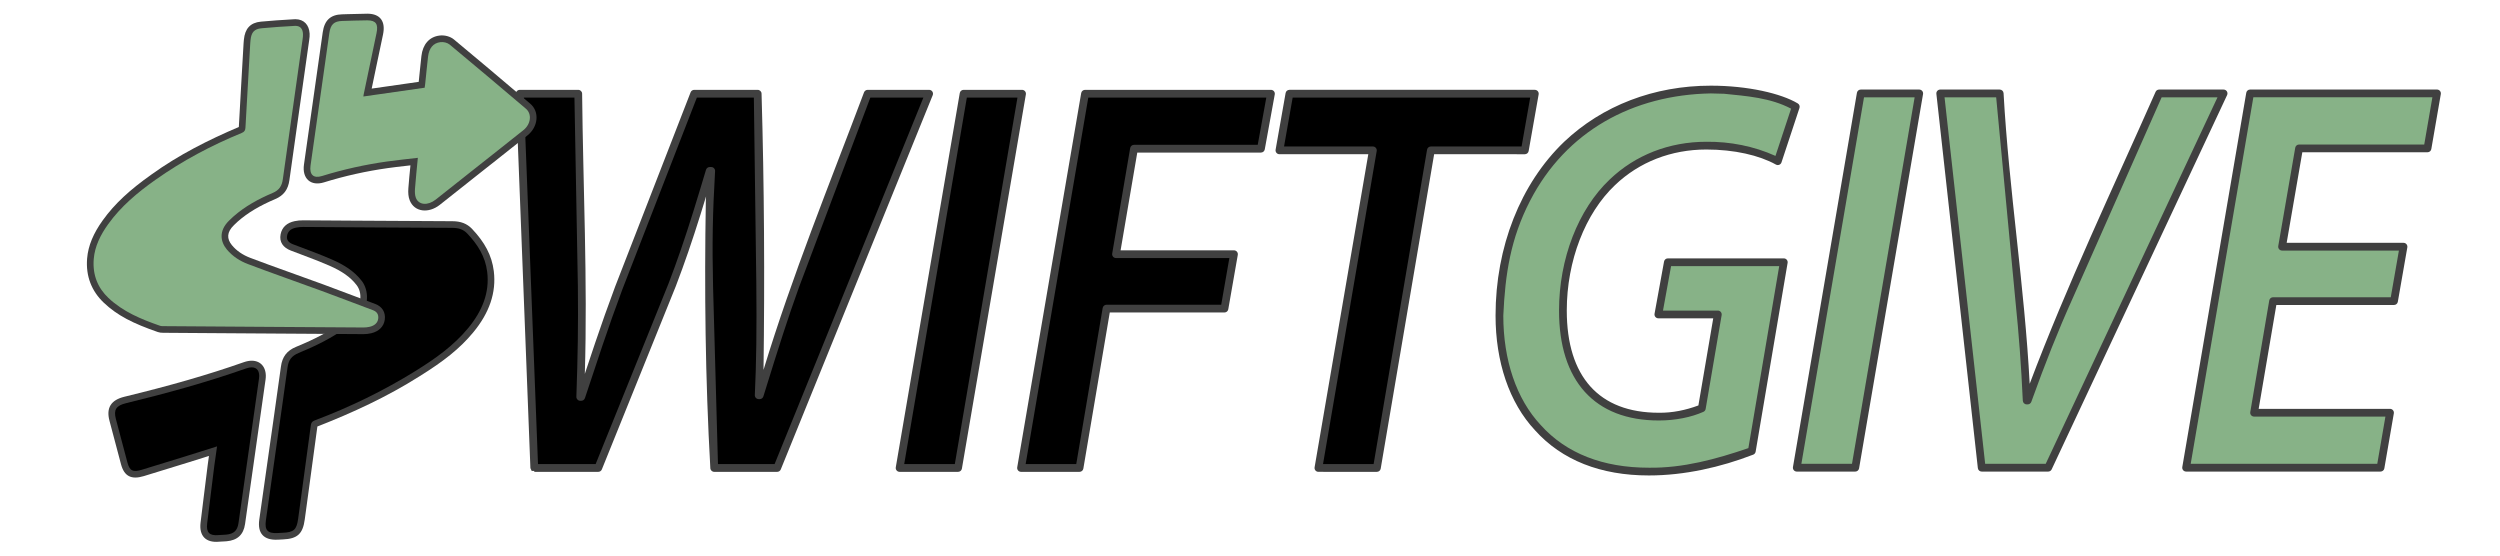
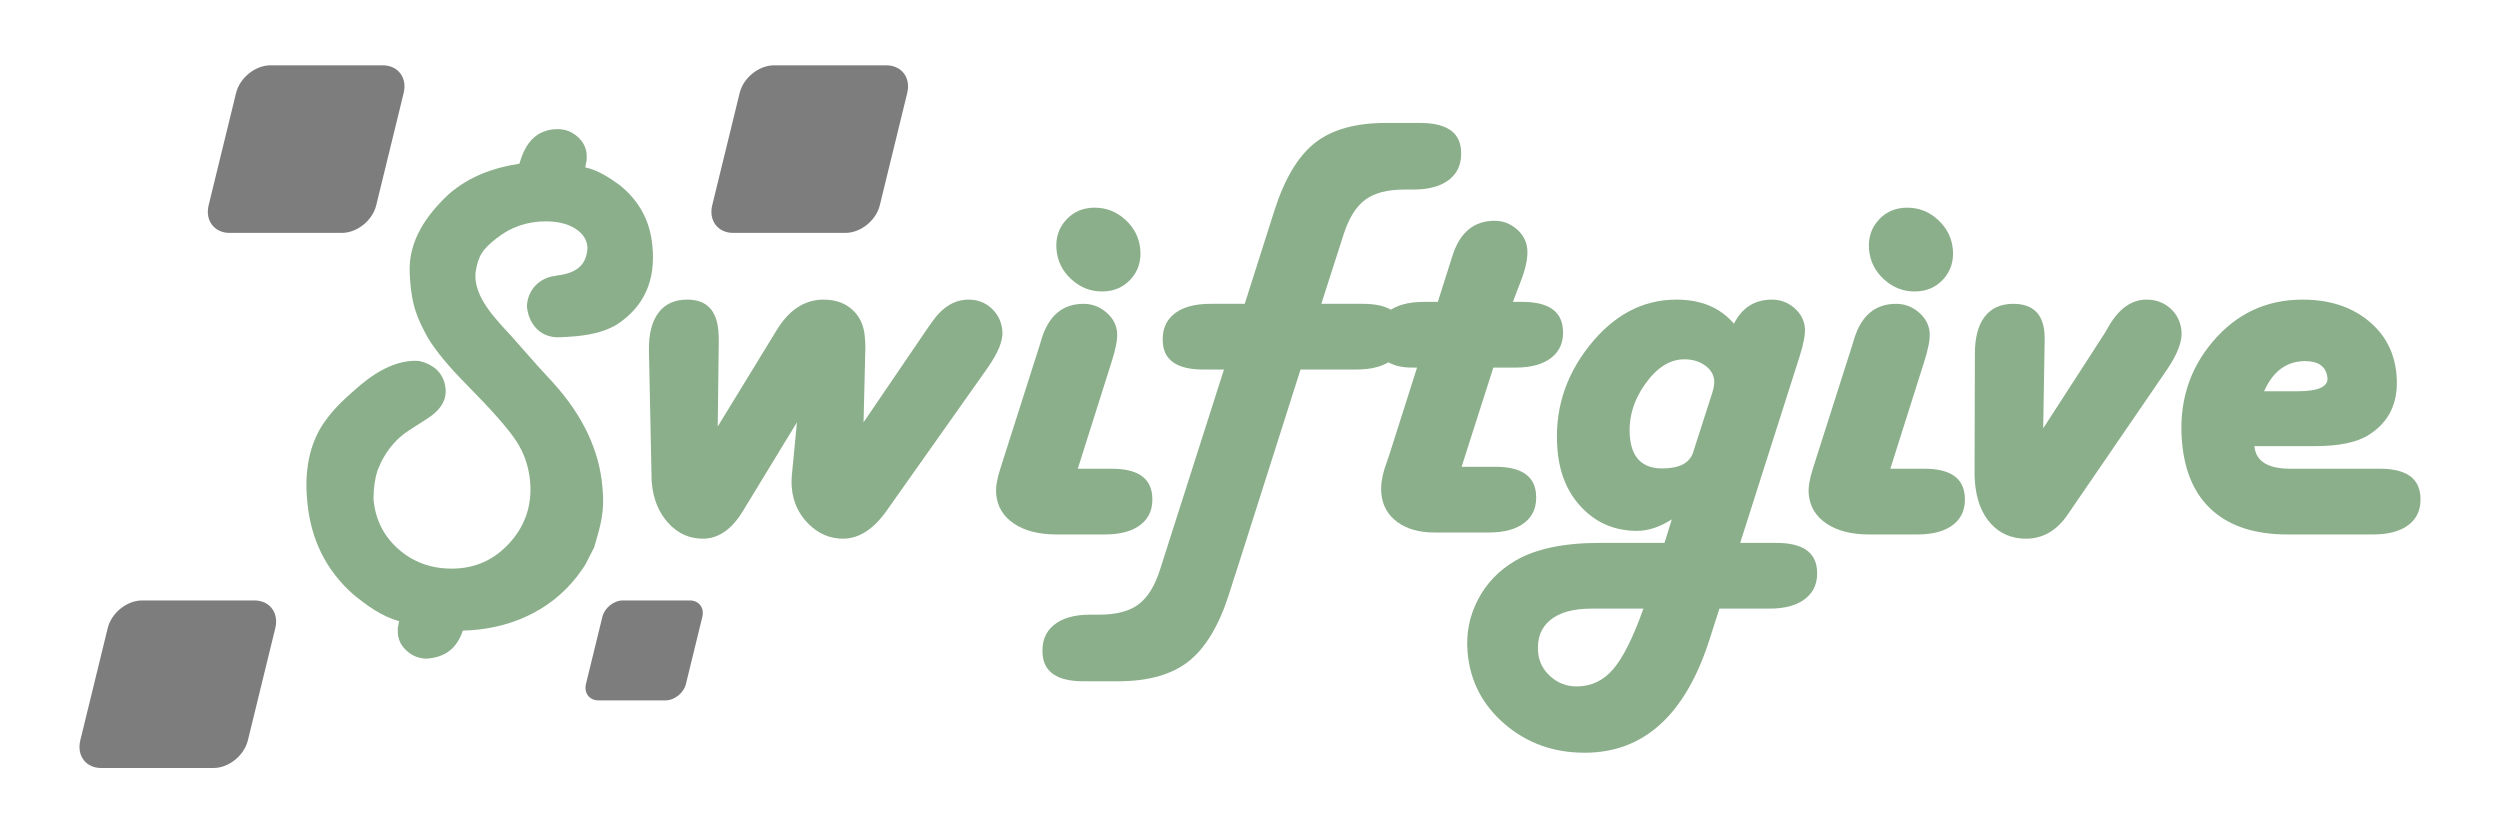
- <svg xmlns="http://www.w3.org/2000/svg" version="1.1" x="0" y="0" width="180" height="40" viewBox="0, 0, 180, 40">
+ <svg xmlns="http://www.w3.org/2000/svg" version="1.1" x="0" y="0" width="150" height="50" viewBox="0, 0, 150, 50">
  <g id="Layer_1">
-     <g>
-       <g>
-         <path d="M38.468,33.694 L37.424,6.748 L41.634,6.748 L41.886,20.62 C41.922,23.979 41.85,26.458 41.778,28.577 L41.85,28.577 C42.605,26.338 43.326,24.019 44.549,20.74 L49.983,6.748 L54.553,6.748 L54.733,20.341 C54.769,23.699 54.733,26.218 54.626,28.457 L54.698,28.457 C55.489,25.898 56.281,23.339 57.253,20.62 L62.471,6.748 L66.898,6.748 L55.958,33.694 L51.423,33.694 L51.063,20.701 C50.991,17.582 51.028,15.384 51.207,12.305 L51.1,12.305 C50.272,15.063 49.516,17.582 48.401,20.5 L43.075,33.694 L38.468,33.694 z" fill="#000000" />
-         <path d="M41.634,6.469 C41.786,6.469 41.91,6.59 41.913,6.743 C41.981,13.465 42.312,20.195 42.107,26.919 C42.352,26.182 42.597,25.445 42.844,24.708 C43.316,23.313 43.77,22.03 44.289,20.639 L49.723,6.647 C49.765,6.539 49.868,6.469 49.983,6.469 L54.553,6.469 C54.706,6.469 54.83,6.591 54.832,6.744 C55.026,13.376 55.062,20.002 54.973,26.632 C57.032,19.849 59.716,13.279 62.21,6.649 C62.251,6.541 62.355,6.469 62.471,6.469 L66.898,6.469 C67.096,6.469 67.231,6.669 67.156,6.853 L56.216,33.799 C56.173,33.904 56.071,33.973 55.958,33.973 L51.423,33.973 C51.272,33.973 51.148,33.853 51.144,33.702 C50.781,27.276 50.71,20.88 50.82,14.459 L50.836,14.143 C50.607,14.897 50.737,14.47 50.442,15.424 C49.848,17.324 49.299,18.931 48.659,20.605 L43.333,33.798 C43.291,33.904 43.188,33.973 43.075,33.973 L38.468,33.973 L38.468,33.905 L38.282,33.908 L38.189,33.705 L37.145,6.758 C37.139,6.6 37.265,6.469 37.424,6.469 z M37.714,7.027 L38.736,33.415 L42.886,33.415 L48.14,20.401 C48.774,18.744 49.319,17.147 49.91,15.257 C50.068,14.749 50.231,14.218 50.42,13.595 C50.533,13.22 50.62,12.932 50.832,12.225 C50.868,12.107 50.976,12.026 51.1,12.026 L51.207,12.026 C51.368,12.026 51.495,12.161 51.486,12.321 C51.307,15.378 51.27,17.569 51.342,20.693 L51.694,33.415 L55.77,33.415 L66.483,7.027 L62.664,7.027 L57.516,20.714 C56.708,22.975 56.151,24.705 54.964,28.539 C54.928,28.656 54.82,28.736 54.698,28.736 L54.626,28.736 C54.466,28.736 54.339,28.602 54.347,28.443 C54.456,26.185 54.49,23.661 54.454,20.345 L54.278,7.027 L50.174,7.027 L44.81,20.838 C44.295,22.219 43.843,23.497 43.373,24.887 C43.109,25.667 42.309,28.086 42.262,28.225 C42.211,28.378 42.162,28.524 42.114,28.666 C42.076,28.779 41.97,28.856 41.85,28.856 L41.778,28.856 C41.62,28.856 41.494,28.725 41.499,28.567 C41.601,25.578 41.637,23.455 41.607,20.625 L41.36,7.027 z" fill="#404040" />
-       </g>
-       <g>
-         <path d="M73.588,6.748 L68.982,33.694 L64.771,33.694 L69.378,6.748 z" fill="#000000" />
-         <path d="M73.588,6.469 C73.761,6.469 73.892,6.624 73.863,6.795 L69.257,33.741 C69.234,33.875 69.118,33.973 68.982,33.973 L64.771,33.973 C64.599,33.973 64.467,33.818 64.496,33.647 L69.103,6.701 C69.126,6.567 69.242,6.469 69.378,6.469 z M69.613,7.027 L65.102,33.415 L68.746,33.415 L73.257,7.027 z" fill="#404040" />
-       </g>
-       <g>
-         <path d="M78.121,6.748 L91.509,6.748 L90.789,10.706 L81.648,10.706 L80.353,18.302 L88.846,18.302 L88.162,22.22 L79.669,22.22 L77.726,33.694 L73.515,33.694 z" fill="#000000" />
-         <path d="M91.509,6.469 C91.683,6.469 91.814,6.626 91.783,6.797 L91.063,10.756 C91.039,10.889 90.924,10.985 90.789,10.985 L81.884,10.985 L80.683,18.023 L88.846,18.023 C89.019,18.023 89.15,18.179 89.121,18.35 L88.436,22.268 C88.413,22.402 88.297,22.499 88.162,22.499 L79.904,22.499 L78.001,33.74 C77.978,33.874 77.862,33.973 77.726,33.973 L73.515,33.973 C73.342,33.973 73.211,33.817 73.24,33.647 L77.846,6.701 C77.869,6.567 77.985,6.469 78.121,6.469 z M78.357,7.027 L73.846,33.415 L77.49,33.415 L79.393,22.173 C79.416,22.039 79.533,21.941 79.669,21.941 L87.927,21.941 L88.514,18.58 L80.353,18.58 C80.18,18.581 80.049,18.425 80.078,18.255 L81.373,10.659 C81.396,10.525 81.512,10.427 81.648,10.427 L90.556,10.427 L91.174,7.027 z" fill="#404040" />
-       </g>
-       <g>
-         <path d="M98.848,10.826 L92.119,10.826 L92.838,6.747 L110.508,6.747 L109.788,10.826 L103.023,10.826 L99.136,33.694 L94.926,33.694 z" fill="#000000" />
-         <path d="M110.508,6.468 C110.681,6.468 110.813,6.625 110.783,6.795 L110.063,10.874 C110.039,11.007 109.924,11.105 109.788,11.105 L103.258,11.104 L99.411,33.74 C99.388,33.874 99.272,33.973 99.136,33.973 L94.926,33.972 C94.753,33.973 94.621,33.817 94.651,33.646 L98.517,11.104 L92.118,11.104 C91.945,11.105 91.814,10.948 91.844,10.777 L92.564,6.698 C92.587,6.565 92.703,6.468 92.838,6.468 z M93.072,7.026 L92.451,10.547 L98.848,10.547 C99.021,10.547 99.152,10.702 99.123,10.873 L95.257,33.415 L98.9,33.415 L102.748,10.779 C102.77,10.645 102.887,10.547 103.023,10.547 L109.554,10.547 L110.175,7.026 z" fill="#404040" />
-       </g>
-       <g>
-         <path d="M112.817,10.405 C109.686,13.404 107.959,17.922 107.959,22.719 L107.959,22.719 C107.959,25.798 108.823,28.756 110.73,30.795 L110.73,30.795 C112.637,32.915 115.371,33.954 118.718,33.954 L118.718,33.954 C121.704,33.954 124.475,33.115 126.131,32.475 L126.131,32.475 L128.433,18.882 L120.085,18.882 L119.402,22.64 L123.684,22.64 L122.532,29.397 C121.813,29.717 120.734,29.997 119.438,29.997 L119.438,29.997 C114.904,29.997 112.529,27.198 112.529,22.36 L112.529,22.36 C112.529,18.682 113.896,15.203 116.091,13.124 L116.091,13.124 C117.891,11.405 120.265,10.486 122.857,10.486 L122.857,10.486 C125.051,10.486 126.85,10.965 128.002,11.605 L128.002,11.605 L129.297,7.686 C128.434,7.166 126.239,6.447 123.18,6.447 L123.18,6.447 C119.114,6.447 115.479,7.886 112.817,10.405" fill="#87B287" />
-         <path d="M123.18,6.168 C125.857,6.168 128.254,6.733 129.441,7.447 C129.553,7.514 129.603,7.65 129.562,7.773 L128.267,11.692 C128.212,11.859 128.019,11.934 127.866,11.849 C126.659,11.178 124.865,10.765 122.857,10.765 C120.329,10.765 118.026,11.661 116.283,13.327 C114.132,15.364 112.808,18.779 112.808,22.36 C112.808,27.115 115.123,29.718 119.438,29.718 C120.414,29.731 121.374,29.531 122.284,29.192 L123.353,22.919 L119.402,22.919 C119.228,22.919 119.096,22.761 119.127,22.59 L119.811,18.832 C119.835,18.699 119.95,18.603 120.085,18.603 L128.433,18.603 C128.606,18.603 128.737,18.758 128.708,18.928 L126.406,32.521 C126.389,32.618 126.323,32.7 126.231,32.735 C123.891,33.64 121.285,34.233 118.718,34.233 C115.256,34.233 112.464,33.14 110.526,30.986 C108.651,28.982 107.68,26.032 107.68,22.719 C107.68,17.797 109.468,13.226 112.624,10.204 L112.625,10.203 L112.625,10.203 C115.373,7.602 119.092,6.168 123.18,6.168 z M123.18,6.726 C117.578,6.825 112.755,9.436 110.163,14.46 C108.761,17.179 108.373,19.726 108.238,22.719 C108.238,25.9 109.164,28.713 110.937,30.609 C112.766,32.641 115.406,33.675 118.718,33.675 C121.183,33.71 123.572,33.055 125.883,32.265 L128.103,19.161 L120.318,19.161 L119.736,22.361 L123.684,22.361 C123.857,22.361 123.988,22.517 123.959,22.687 L122.807,29.444 C122.792,29.536 122.731,29.614 122.646,29.652 C121.78,30.037 120.649,30.275 119.438,30.275 C114.8,30.275 112.25,27.41 112.25,22.36 C112.25,18.633 113.631,15.07 115.899,12.923 C117.746,11.157 120.188,10.207 122.857,10.207 C124.571,10.189 126.271,10.522 127.834,11.225 L128.958,7.824 C127.473,7.04 125.769,6.917 124.133,6.751 z" fill="#404040" />
-       </g>
-       <g>
-         <path d="M133.974,6.727 L129.368,33.675 L133.579,33.675 L138.184,6.727 z" fill="#87B287" />
-         <path d="M138.184,6.448 C138.357,6.448 138.489,6.603 138.459,6.774 L133.854,33.722 C133.831,33.856 133.715,33.954 133.579,33.954 L129.368,33.954 C129.195,33.954 129.064,33.798 129.093,33.628 L133.699,6.68 C133.722,6.546 133.838,6.448 133.974,6.448 z M134.209,7.006 L129.699,33.396 L133.343,33.396 L137.854,7.006 z" fill="#404040" />
-       </g>
-       <g>
-         <path d="M155.457,6.727 L148.98,21.361 C147.72,24.159 146.785,26.638 145.993,28.837 L145.993,28.837 L145.921,28.837 C145.813,26.518 145.669,24.359 145.381,21.56 L145.381,21.56 L143.978,6.727 L139.696,6.727 L142.683,33.675 L147.469,33.675 L160.099,6.727 z" fill="#87B287" />
-         <path d="M143.978,6.448 C144.122,6.448 144.242,6.557 144.256,6.701 C144.646,13.699 145.771,20.635 146.137,27.635 C148.827,20.499 152.122,13.572 155.202,6.614 C155.246,6.513 155.346,6.448 155.457,6.448 L160.099,6.448 C160.303,6.448 160.438,6.66 160.352,6.845 L147.721,33.793 C147.675,33.891 147.577,33.954 147.469,33.954 L142.683,33.954 C142.54,33.954 142.421,33.847 142.405,33.706 L139.419,6.757 C139.4,6.592 139.53,6.448 139.696,6.448 z M140.007,7.006 L142.932,33.396 L147.291,33.396 L159.66,7.006 L155.638,7.006 L149.234,21.475 C148.143,23.901 147.262,26.136 146.255,28.931 C146.216,29.042 146.111,29.116 145.993,29.116 L145.921,29.115 C145.772,29.116 145.649,28.998 145.642,28.849 C145.524,26.297 145.37,24.177 145.104,21.586 L143.724,7.006 z" fill="#404040" />
-       </g>
-       <g>
-         <path d="M162.006,6.726 L157.4,33.674 L171.398,33.674 L172.081,29.716 L162.294,29.716 L163.661,21.68 L172.369,21.68 L173.053,17.762 L164.309,17.762 L165.532,10.684 L174.78,10.684 L175.464,6.726 z" fill="#87B287" />
-         <path d="M175.464,6.447 C175.637,6.447 175.768,6.603 175.739,6.774 L175.055,10.732 C175.032,10.866 174.916,10.963 174.78,10.963 L165.767,10.963 L164.64,17.483 L173.053,17.483 C173.226,17.483 173.357,17.639 173.328,17.81 L172.644,21.728 C172.621,21.861 172.505,21.959 172.369,21.959 L163.897,21.959 L162.624,29.437 L172.081,29.437 C172.254,29.437 172.386,29.593 172.356,29.763 L171.673,33.722 C171.65,33.856 171.534,33.953 171.398,33.953 L157.4,33.953 C157.227,33.953 157.096,33.798 157.125,33.627 L161.731,6.679 C161.754,6.545 161.87,6.447 162.006,6.447 z M162.241,7.005 L157.731,33.395 L171.163,33.395 L171.75,29.995 L162.294,29.995 C162.121,29.995 161.99,29.839 162.019,29.669 L163.386,21.633 C163.409,21.499 163.525,21.401 163.661,21.401 L172.135,21.401 L172.721,18.041 L164.309,18.041 C164.136,18.041 164.004,17.885 164.034,17.714 L165.257,10.637 C165.28,10.503 165.396,10.405 165.532,10.405 L174.545,10.405 L175.132,7.005 z" fill="#404040" />
-       </g>
-       <g>
-         <g>
-           <path d="M18.13,25.971 L18.129,25.971 C18.85,25.975 19.23,26.553 19.121,27.323 C18.643,30.715 18.152,34.175 17.645,37.724 C17.535,38.498 17.095,38.904 16.309,38.972 C16.229,38.979 16.167,38.982 16.03,38.988 C15.988,38.99 15.969,38.991 15.947,38.992 C15.878,38.996 15.826,38.999 15.779,39.003 C14.818,39.095 14.322,38.583 14.441,37.622 C14.473,37.357 14.499,37.153 14.559,36.667 C14.585,36.453 14.585,36.453 14.611,36.239 C14.758,35.048 14.853,34.287 14.952,33.499 C14.953,33.491 14.953,33.491 14.954,33.484 C15.011,33.054 14.981,33.273 15.044,32.827 C14.991,32.843 15.027,32.832 14.938,32.86 C14.829,32.895 14.749,32.92 14.671,32.945 C14.245,33.08 13.935,33.177 13.63,33.272 C13.623,33.274 13.623,33.274 13.616,33.276 C13.526,33.304 13.526,33.304 13.435,33.332 C11.904,33.807 11.213,34.02 10.355,34.28 C9.455,34.553 8.942,34.293 8.711,33.42 C8.407,32.273 8.138,31.261 7.882,30.295 C7.634,29.361 7.991,28.801 8.959,28.565 C12.235,27.769 14.973,26.987 17.565,26.074 C17.764,26.006 17.952,25.97 18.129,25.971 L18.129,25.971 z" fill="#404040" />
-           <path d="M18.127,26.449 C18.009,26.448 17.874,26.474 17.723,26.526 C14.868,27.531 11.978,28.323 9.073,29.03 C8.358,29.204 8.168,29.504 8.345,30.171 C8.621,31.213 8.898,32.255 9.174,33.297 C9.333,33.896 9.565,34.019 10.217,33.821 C11.304,33.492 12.389,33.155 13.475,32.818 C14.165,32.604 14.855,32.384 15.628,32.14 C15.556,32.647 15.485,33.102 15.427,33.558 C15.254,34.932 15.086,36.306 14.916,37.68 C14.835,38.339 15.08,38.589 15.734,38.526 C15.913,38.51 16.09,38.51 16.269,38.495 C16.831,38.446 17.093,38.21 17.172,37.657 C17.667,34.19 18.159,30.723 18.648,27.256 C18.72,26.742 18.52,26.452 18.127,26.449 z" fill="#000000" />
-         </g>
-         <g>
-           <path d="M21.818,15.863 C22.483,15.867 23.175,15.871 24.015,15.877 C24.383,15.879 24.677,15.881 25.34,15.886 C28.957,15.91 30.566,15.92 32.576,15.927 C33.169,15.929 33.625,16.096 33.997,16.49 C34.894,17.439 35.413,18.384 35.553,19.517 C35.746,21.074 35.227,22.535 34.074,23.931 C33.111,25.096 31.953,26.006 30.196,27.099 C27.883,28.563 25.396,29.714 22.851,30.708 C22.664,32.101 22.474,33.494 22.285,34.887 C22.28,34.924 22.28,34.924 22.275,34.961 C22.114,36.139 22.035,36.721 21.942,37.405 C21.803,38.437 21.412,38.795 20.37,38.838 C20.339,38.84 20.306,38.841 20.269,38.843 C20.233,38.845 20.206,38.846 20.14,38.85 C20.07,38.853 20.037,38.855 19.997,38.857 C18.995,38.909 18.529,38.403 18.669,37.41 C18.776,36.651 18.876,35.947 19.047,34.743 C19.294,33.004 19.347,32.63 19.458,31.849 C19.517,31.438 19.564,31.102 19.669,30.372 C19.955,28.369 20.079,27.492 20.228,26.386 C20.322,25.694 20.654,25.245 21.317,24.973 C22.717,24.398 23.785,23.836 24.727,23.134 C24.873,23.026 24.99,22.926 25.248,22.697 C25.253,22.693 25.253,22.693 25.257,22.69 C25.33,22.625 25.367,22.592 25.411,22.553 C26.047,21.998 26.096,21.085 25.683,20.537 C25.241,19.952 24.614,19.521 23.701,19.122 C23.135,18.874 22.668,18.691 21.612,18.295 C21.61,18.294 21.61,18.294 21.608,18.293 C21.276,18.168 21.128,18.112 20.943,18.042 C20.381,17.828 20.094,17.421 20.204,16.866 C20.303,16.359 20.662,16.037 21.217,15.922 C21.415,15.881 21.619,15.861 21.818,15.863 z" fill="#404040" />
-           <path d="M21.815,16.341 C21.651,16.34 21.48,16.357 21.314,16.391 C20.934,16.47 20.733,16.656 20.673,16.958 C20.612,17.266 20.759,17.46 21.113,17.595 C22.044,17.95 22.985,18.286 23.893,18.683 C24.732,19.05 25.509,19.513 26.065,20.249 C26.533,20.869 26.661,22.098 25.726,22.914 C25.491,23.119 25.262,23.333 25.013,23.518 C23.923,24.329 22.724,24.912 21.499,25.416 C20.976,25.631 20.771,25.949 20.703,26.451 C20.456,28.272 20.191,30.094 19.932,31.916 C19.669,33.769 19.405,35.622 19.143,37.477 C19.045,38.172 19.271,38.415 19.973,38.379 C20.099,38.373 20.224,38.365 20.35,38.36 C21.161,38.326 21.36,38.142 21.468,37.341 C21.771,35.103 22.079,32.865 22.379,30.627 C22.404,30.436 22.465,30.342 22.67,30.265 C25.189,29.315 27.621,28.137 29.943,26.693 C31.321,25.836 32.651,24.902 33.705,23.626 C34.723,22.395 35.262,21.059 35.078,19.576 C34.94,18.455 34.379,17.591 33.649,16.819 C33.36,16.513 33.017,16.408 32.574,16.406 C28.987,16.393 25.401,16.363 21.815,16.341 z" fill="#000000" />
-         </g>
-         <g>
-           <path d="M26.466,0.986 C27.389,0.993 27.775,1.553 27.577,2.487 C27.435,3.159 27.289,3.851 27.101,4.751 C27.047,5.008 27.007,5.2 26.906,5.685 C26.857,5.916 26.809,6.147 26.761,6.379 C27.555,6.265 27.186,6.318 27.868,6.22 C27.964,6.206 27.964,6.206 28.059,6.193 C28.423,6.14 28.8,6.086 29.278,6.018 C29.568,5.976 29.858,5.935 30.148,5.893 C30.168,5.702 30.187,5.511 30.206,5.32 C30.22,5.189 30.225,5.132 30.233,5.059 C30.276,4.63 30.308,4.329 30.343,4.026 C30.44,3.201 30.9,2.65 31.652,2.559 C32.009,2.515 32.416,2.62 32.683,2.841 C34.299,4.182 35.911,5.541 38.177,7.465 C38.869,8.052 38.742,9.138 37.987,9.741 C37.273,10.313 36.673,10.788 35.423,11.775 C35.335,11.844 35.335,11.844 35.248,11.912 C34.792,12.272 34.518,12.489 34.227,12.719 C33.977,12.917 33.774,13.078 33.33,13.431 C33.32,13.438 33.32,13.438 33.31,13.446 C32.495,14.093 32.121,14.389 31.661,14.752 C30.871,15.373 29.843,15.286 29.5,14.426 C29.401,14.176 29.378,13.892 29.402,13.559 C29.441,13.007 29.498,12.457 29.552,11.906 C29.467,11.916 29.531,11.909 29.357,11.928 C28.683,12.004 28.33,12.046 27.932,12.102 C26.358,12.324 24.826,12.665 23.33,13.129 C22.37,13.428 21.744,12.853 21.885,11.851 C22.335,8.667 22.786,5.492 23.237,2.324 C23.36,1.462 23.795,1.053 24.634,1.031 C24.704,1.029 24.777,1.026 24.865,1.024 C24.941,1.021 24.941,1.021 25.018,1.019 C25.487,1.003 25.956,0.992 26.425,0.987 L26.438,0.986 z" fill="#404040" />
-           <path d="M26.462,1.465 C26.452,1.465 26.442,1.465 26.432,1.465 C25.838,1.469 25.243,1.492 24.648,1.509 C24.048,1.525 23.801,1.755 23.711,2.391 C23.258,5.567 22.808,8.742 22.359,11.918 C22.266,12.579 22.571,12.865 23.187,12.672 C24.738,12.191 26.298,11.85 27.865,11.628 C28.598,11.526 29.331,11.452 30.085,11.363 C30.012,12.141 29.933,12.869 29.879,13.594 C29.863,13.817 29.869,14.06 29.945,14.25 C30.152,14.769 30.802,14.818 31.365,14.375 C32.221,13.701 33.075,13.021 33.93,12.344 C35.183,11.352 36.44,10.367 37.688,9.368 C38.225,8.939 38.31,8.206 37.868,7.83 C36.044,6.282 34.218,4.737 32.377,3.21 C32.214,3.074 31.937,3.006 31.711,3.034 C31.187,3.097 30.89,3.473 30.819,4.082 C30.743,4.737 30.682,5.393 30.613,6.048 C30.602,6.147 30.585,6.246 30.575,6.316 C29.084,6.529 27.639,6.736 26.162,6.948 C26.171,6.888 26.174,6.847 26.182,6.808 C26.49,5.335 26.797,3.861 27.109,2.388 C27.246,1.74 27.07,1.469 26.462,1.465 z" fill="#87B287" />
-         </g>
-         <g>
-           <path d="M21.276,1.383 C21.888,1.387 22.26,1.796 22.293,2.422 C22.301,2.566 22.29,2.695 22.262,2.886 C22.145,3.715 22.053,4.363 21.838,5.878 C21.683,6.968 21.611,7.476 21.524,8.093 C21.252,10.007 21.04,11.515 20.837,12.973 C20.745,13.638 20.431,14.074 19.819,14.333 C18.711,14.803 17.85,15.307 17.112,15.956 C17.054,16.008 17.003,16.056 16.899,16.158 C16.892,16.164 16.892,16.164 16.885,16.171 C16.865,16.19 16.865,16.19 16.845,16.21 C16.322,16.715 16.318,17.193 16.699,17.654 C17.031,18.056 17.477,18.359 18.021,18.566 C18.913,18.904 19.634,19.167 21.254,19.748 C21.265,19.752 21.265,19.752 21.276,19.756 C22.272,20.113 22.731,20.279 23.291,20.484 C23.935,20.721 24.454,20.916 25.597,21.349 C25.64,21.365 25.64,21.365 25.682,21.381 C26.314,21.621 26.647,21.747 27.025,21.888 C27.513,22.071 27.776,22.482 27.704,23.015 C27.637,23.518 27.268,23.866 26.729,23.994 C26.544,24.037 26.355,24.059 26.173,24.058 C24.43,24.048 23.036,24.039 19.897,24.017 C19.45,24.014 19.252,24.013 19.003,24.011 C18.98,24.011 18.98,24.011 18.957,24.011 C17.162,23.998 16.325,23.993 15.308,23.986 C14.051,23.977 12.933,23.969 11.863,23.962 C11.85,23.962 11.838,23.962 11.811,23.962 C11.787,23.962 11.775,23.962 11.76,23.962 C11.602,23.961 11.489,23.95 11.361,23.906 C9.568,23.284 8.445,22.715 7.476,21.798 C6.59,20.958 6.171,19.882 6.272,18.616 C6.347,17.681 6.731,16.793 7.395,15.867 C8.264,14.656 9.357,13.662 10.908,12.563 C12.853,11.162 14.995,10.077 17.196,9.142 C17.249,8.166 17.304,7.19 17.36,6.215 C17.389,5.694 17.414,5.268 17.467,4.344 C17.503,3.719 17.519,3.458 17.538,3.117 C17.542,3.064 17.546,3.013 17.553,2.937 C17.554,2.923 17.554,2.923 17.555,2.909 C17.558,2.881 17.558,2.881 17.561,2.852 C17.636,2.063 18.022,1.632 18.779,1.559 C19.501,1.491 20.246,1.438 21.183,1.386 C21.216,1.384 21.246,1.383 21.276,1.383 z" fill="#404040" />
-           <path d="M21.273,1.862 C21.253,1.862 21.233,1.862 21.212,1.864 C20.417,1.908 19.621,1.96 18.824,2.036 C18.3,2.086 18.091,2.336 18.037,2.897 C18.03,2.981 18.021,3.064 18.016,3.147 C17.9,5.159 17.782,7.171 17.673,9.183 C17.661,9.389 17.604,9.492 17.398,9.576 C15.234,10.463 13.15,11.563 11.184,12.954 C9.915,13.853 8.718,14.845 7.784,16.146 C7.232,16.916 6.822,17.743 6.749,18.654 C6.657,19.809 7.049,20.734 7.805,21.45 C8.851,22.441 10.164,22.985 11.518,23.454 C11.622,23.49 11.749,23.482 11.866,23.483 C14.246,23.5 16.626,23.516 19.006,23.532 C21.396,23.549 23.787,23.566 26.176,23.579 C26.322,23.58 26.474,23.562 26.621,23.528 C26.974,23.444 27.191,23.244 27.23,22.952 C27.273,22.632 27.128,22.438 26.858,22.336 C25.613,21.871 24.374,21.392 23.126,20.934 C21.369,20.289 19.599,19.676 17.851,19.013 C17.266,18.791 16.737,18.451 16.33,17.959 C15.879,17.413 15.718,16.633 16.512,15.865 C16.606,15.775 16.699,15.683 16.796,15.597 C17.655,14.84 18.626,14.319 19.632,13.893 C20.1,13.694 20.296,13.39 20.363,12.907 C20.831,9.545 21.312,6.181 21.788,2.819 C21.806,2.695 21.822,2.568 21.815,2.447 C21.795,2.067 21.621,1.864 21.273,1.862 z" fill="#87B287" />
-         </g>
-       </g>
-     </g>
+     <path d="M51.813,25.339 L55.58,19.804 L55.886,19.369 Q56.831,17.977 58.115,17.977 Q58.929,17.977 59.501,18.51 Q60.072,19.044 60.143,19.858 Q60.218,20.708 59.236,22.101 L53.2,30.639 Q52.008,32.321 50.579,32.321 Q49.404,32.321 48.512,31.435 Q47.62,30.548 47.508,29.264 Q47.48,28.938 47.504,28.595 L47.816,25.339 L44.589,30.639 Q43.579,32.321 42.168,32.321 Q40.956,32.321 40.096,31.38 Q39.236,30.44 39.106,28.957 Q39.087,28.739 39.093,28.595 L38.936,21.016 Q38.916,19.55 39.508,18.764 Q40.099,17.977 41.239,17.977 Q42.939,17.977 43.102,19.84 Q43.129,20.147 43.126,20.527 L43.063,25.592 L46.592,19.822 Q47.714,17.977 49.415,17.977 Q50.464,17.977 51.131,18.574 Q51.798,19.17 51.887,20.183 Q51.923,20.6 51.923,20.798 z" fill="#8AAF8A" />
+     <path d="M64.667,28.124 L66.711,28.124 Q68.99,28.124 69.131,29.734 Q69.227,30.838 68.476,31.453 Q67.725,32.068 66.278,32.068 L63.402,32.068 Q61.81,32.068 60.84,31.417 Q59.869,30.765 59.771,29.644 Q59.719,29.047 60.018,28.124 L62.36,20.78 L62.515,20.274 Q63.168,18.23 65.013,18.23 Q65.773,18.23 66.369,18.736 Q66.965,19.243 67.027,19.948 Q67.077,20.527 66.693,21.721 z M65.684,12.46 Q66.733,12.46 67.53,13.192 Q68.327,13.925 68.418,14.974 Q68.51,16.023 67.842,16.756 Q67.173,17.488 66.124,17.488 Q65.075,17.488 64.278,16.756 Q63.481,16.023 63.39,14.974 Q63.298,13.925 63.966,13.192 Q64.635,12.46 65.684,12.46 z" fill="#8AAF8A" />
+     <path d="M85.203,7.377 Q87.519,7.377 87.658,8.968 Q87.758,10.108 86.999,10.741 Q86.24,11.374 84.793,11.374 L84.251,11.374 Q82.731,11.374 81.908,11.989 Q81.084,12.604 80.615,14.069 L79.279,18.23 L81.775,18.23 Q84.073,18.23 84.213,19.84 Q84.31,20.943 83.559,21.558 Q82.808,22.173 81.361,22.173 L78.032,22.173 L74.131,34.437 L74.126,34.437 L73.729,35.686 Q72.818,38.507 71.303,39.692 Q69.787,40.877 67.074,40.877 L65.012,40.877 Q62.697,40.877 62.557,39.285 Q62.458,38.146 63.216,37.513 Q63.975,36.879 65.422,36.879 L65.965,36.879 Q67.484,36.879 68.308,36.264 Q69.131,35.649 69.6,34.184 L73.438,22.173 L72.208,22.173 Q69.91,22.173 69.773,20.6 Q69.675,19.478 70.425,18.854 Q71.175,18.23 72.622,18.23 L74.684,18.23 L76.486,12.568 Q77.397,9.746 78.913,8.561 Q80.428,7.377 83.141,7.377 L85.203,7.377 z" fill="#8AAF8A" />
+     <path d="M90.774,18.113 L91.335,18.113 Q93.632,18.113 93.773,19.723 Q93.869,20.826 93.109,21.441 Q92.349,22.056 90.92,22.056 L89.6,22.056 L87.696,28.007 L89.722,28.007 Q92.02,28.007 92.16,29.617 Q92.257,30.721 91.506,31.336 Q90.755,31.951 89.308,31.951 L86.07,31.951 Q84.695,31.951 83.835,31.317 Q82.974,30.684 82.879,29.599 Q82.821,28.93 83.075,28.116 L83.349,27.32 L85.023,22.056 L84.752,22.056 Q82.726,22.056 82.588,20.482 Q82.49,19.361 83.24,18.737 Q83.991,18.113 85.438,18.113 L86.27,18.113 L87.021,15.743 L87.178,15.255 Q87.852,13.247 89.679,13.247 Q90.421,13.247 90.998,13.744 Q91.575,14.242 91.637,14.947 Q91.697,15.635 91.318,16.684 z" fill="#8AAF8A" />
+     <path d="M104.411,32.574 L106.582,32.574 Q108.879,32.574 109.018,34.166 Q109.115,35.27 108.356,35.894 Q107.596,36.518 106.167,36.518 L103.164,36.518 L102.568,38.381 Q100.394,45.164 95.075,45.164 Q92.29,45.164 90.285,43.446 Q88.281,41.727 88.055,39.14 Q87.907,37.458 88.674,35.984 Q89.44,34.51 90.92,33.642 Q92.744,32.574 95.982,32.574 L99.871,32.574 L100.308,31.163 Q99.229,31.851 98.216,31.851 Q96.28,31.851 94.96,30.512 Q93.64,29.174 93.452,27.021 Q93.148,23.548 95.346,20.762 Q97.545,17.977 100.584,17.977 Q102.808,17.977 104.038,19.424 Q104.762,17.977 106.318,17.977 Q107.077,17.977 107.655,18.474 Q108.232,18.972 108.293,19.677 Q108.342,20.238 107.973,21.395 z M101.585,27.148 L102.737,23.566 Q102.878,23.114 102.853,22.824 Q102.805,22.282 102.294,21.92 Q101.783,21.558 101.06,21.558 Q99.757,21.558 98.703,23.051 Q97.649,24.543 97.794,26.207 Q97.961,28.106 99.733,28.106 Q101.271,28.106 101.585,27.148 z M98.606,36.518 L95.477,36.518 Q93.849,36.518 93.013,37.205 Q92.178,37.892 92.287,39.14 Q92.362,39.991 93.029,40.588 Q93.696,41.185 94.601,41.185 Q95.903,41.185 96.79,40.153 Q97.676,39.122 98.606,36.518 z" fill="#8AAF8A" />
+     <path d="M113.42,28.124 L115.464,28.124 Q117.743,28.124 117.884,29.734 Q117.981,30.838 117.23,31.453 Q116.478,32.068 115.031,32.068 L112.155,32.068 Q110.563,32.068 109.593,31.417 Q108.622,30.765 108.524,29.644 Q108.472,29.047 108.771,28.124 L111.113,20.78 L111.268,20.274 Q111.921,18.23 113.766,18.23 Q114.526,18.23 115.122,18.736 Q115.718,19.243 115.78,19.948 Q115.83,20.527 115.447,21.721 z M114.437,12.46 Q115.486,12.46 116.283,13.192 Q117.08,13.925 117.172,14.974 Q117.263,16.023 116.595,16.756 Q115.926,17.488 114.877,17.488 Q113.828,17.488 113.031,16.756 Q112.235,16.023 112.143,14.974 Q112.051,13.925 112.72,13.192 Q113.388,12.46 114.437,12.46 z" fill="#8AAF8A" />
+     <path d="M122.592,25.701 L126.288,19.984 L126.571,19.496 Q127.487,17.977 128.79,17.977 Q129.64,17.977 130.229,18.51 Q130.819,19.044 130.891,19.876 Q130.971,20.78 130.009,22.191 L124.074,30.856 Q123.081,32.321 121.561,32.321 Q120.277,32.321 119.457,31.426 Q118.637,30.53 118.501,28.975 Q118.472,28.649 118.473,28.45 L118.493,21.233 Q118.491,19.767 119.084,18.999 Q119.677,18.23 120.799,18.23 Q122.517,18.23 122.669,19.966 Q122.691,20.22 122.673,20.835 z" fill="#8AAF8A" />
+     <path d="M135.265,26.768 Q135.384,28.124 137.428,28.124 L142.801,28.124 Q145.08,28.124 145.221,29.734 Q145.317,30.838 144.566,31.453 Q143.815,32.068 142.368,32.068 L137.249,32.068 Q134.391,32.068 132.775,30.657 Q131.159,29.246 130.922,26.533 Q130.616,23.041 132.755,20.509 Q134.894,17.977 138.15,17.977 Q140.52,17.977 142.066,19.216 Q143.613,20.455 143.79,22.481 Q144.004,24.923 142.117,26.098 Q141.072,26.768 138.883,26.768 z M135.846,23.476 L137.835,23.476 Q139.771,23.476 139.642,22.625 Q139.504,21.667 138.31,21.667 Q136.646,21.667 135.846,23.476 z" fill="#8AAF8A" />
+     <path d="M33.47,7.748 Q34.125,7.748 34.635,8.187 Q35.145,8.627 35.199,9.25 C35.203,9.732 35.221,9.467 35.116,10.041 C35.879,10.213 36.537,10.641 37.161,11.092 Q38.942,12.506 39.144,14.757 Q39.457,17.9 36.973,19.497 C35.925,20.098 34.712,20.19 33.531,20.238 L33.373,20.235 C32.327,20.179 31.712,19.368 31.614,18.39 C31.655,17.374 32.373,16.647 33.374,16.546 L33.373,16.536 C34.467,16.414 35.21,15.996 35.25,14.833 Q35.187,14.133 34.504,13.708 Q33.821,13.282 32.749,13.282 Q31.07,13.282 29.786,14.301 C28.987,14.947 28.701,15.275 28.533,16.337 L28.531,16.334 C28.395,17.833 29.77,19.167 30.715,20.204 L32.3,21.998 L33.209,22.987 Q35.857,25.925 36.144,29.202 C36.297,30.705 36.045,31.484 35.65,32.842 C34.928,34.222 35.298,33.65 34.609,34.604 C32.949,36.733 30.433,37.776 27.773,37.836 C27.395,38.913 26.726,39.437 25.6,39.517 L25.6,39.517 Q24.945,39.517 24.436,39.078 Q23.926,38.639 23.871,38.016 C23.868,37.548 23.849,37.798 23.947,37.267 C22.896,36.989 22.02,36.333 21.191,35.661 Q18.734,33.478 18.436,30.072 C18.258,28.335 18.533,26.622 19.494,25.281 C20.126,24.399 20.777,23.835 21.603,23.121 Q23.352,21.646 24.94,21.646 L25.158,21.662 C25.569,21.765 25.758,21.851 26.099,22.09 Q26.669,22.57 26.735,23.327 Q26.824,24.348 25.678,25.09 L24.503,25.847 Q23.49,26.512 22.88,27.703 L22.652,28.223 C22.504,28.662 22.417,29.227 22.41,29.95 Q22.568,31.76 23.895,32.938 Q25.223,34.117 27.108,34.117 Q29.192,34.117 30.592,32.558 Q31.991,30.999 31.806,28.885 Q31.689,27.547 30.97,26.452 Q30.251,25.357 27.981,23.061 Q26.397,21.464 25.668,20.262 C25.063,19.133 24.657,18.359 24.581,16.326 C24.51,14.447 25.582,12.903 26.93,11.647 C28.135,10.594 29.609,10.06 31.165,9.821 L31.261,9.521 Q31.857,7.748 33.47,7.748 L33.47,7.748 z" fill="#8AAF8A" />
+     <path d="M16.231,3.919 L22.965,3.919 C23.882,3.919 24.444,4.663 24.22,5.58 L22.574,12.313 C22.35,13.231 21.425,13.974 20.507,13.974 L13.774,13.974 C12.857,13.974 12.295,13.231 12.519,12.313 L14.164,5.58 C14.389,4.663 15.314,3.919 16.231,3.919 z" fill="#7D7D7D" />
+     <path d="M46.446,3.919 L53.179,3.919 C54.097,3.919 54.659,4.663 54.434,5.58 L52.789,12.313 C52.565,13.231 51.639,13.974 50.722,13.974 L43.989,13.974 C43.071,13.974 42.51,13.231 42.734,12.313 L44.379,5.58 C44.603,4.663 45.529,3.919 46.446,3.919 z" fill="#7D7D7D" />
+     <path d="M8.53,36.026 L15.263,36.026 C16.181,36.026 16.743,36.769 16.518,37.687 L14.873,44.42 C14.649,45.337 13.723,46.081 12.806,46.081 L6.073,46.081 C5.155,46.081 4.594,45.337 4.818,44.42 L6.463,37.687 C6.687,36.769 7.613,36.026 8.53,36.026 z" fill="#7D7D7D" />
+     <path d="M37.374,36.026 L41.39,36.026 C41.937,36.026 42.272,36.469 42.139,37.016 L41.157,41.033 C41.024,41.58 40.472,42.023 39.924,42.023 L35.908,42.023 C35.361,42.023 35.026,41.58 35.159,41.033 L36.141,37.016 C36.275,36.469 36.827,36.026 37.374,36.026 z" fill="#7D7D7D" />
  </g>
</svg>
